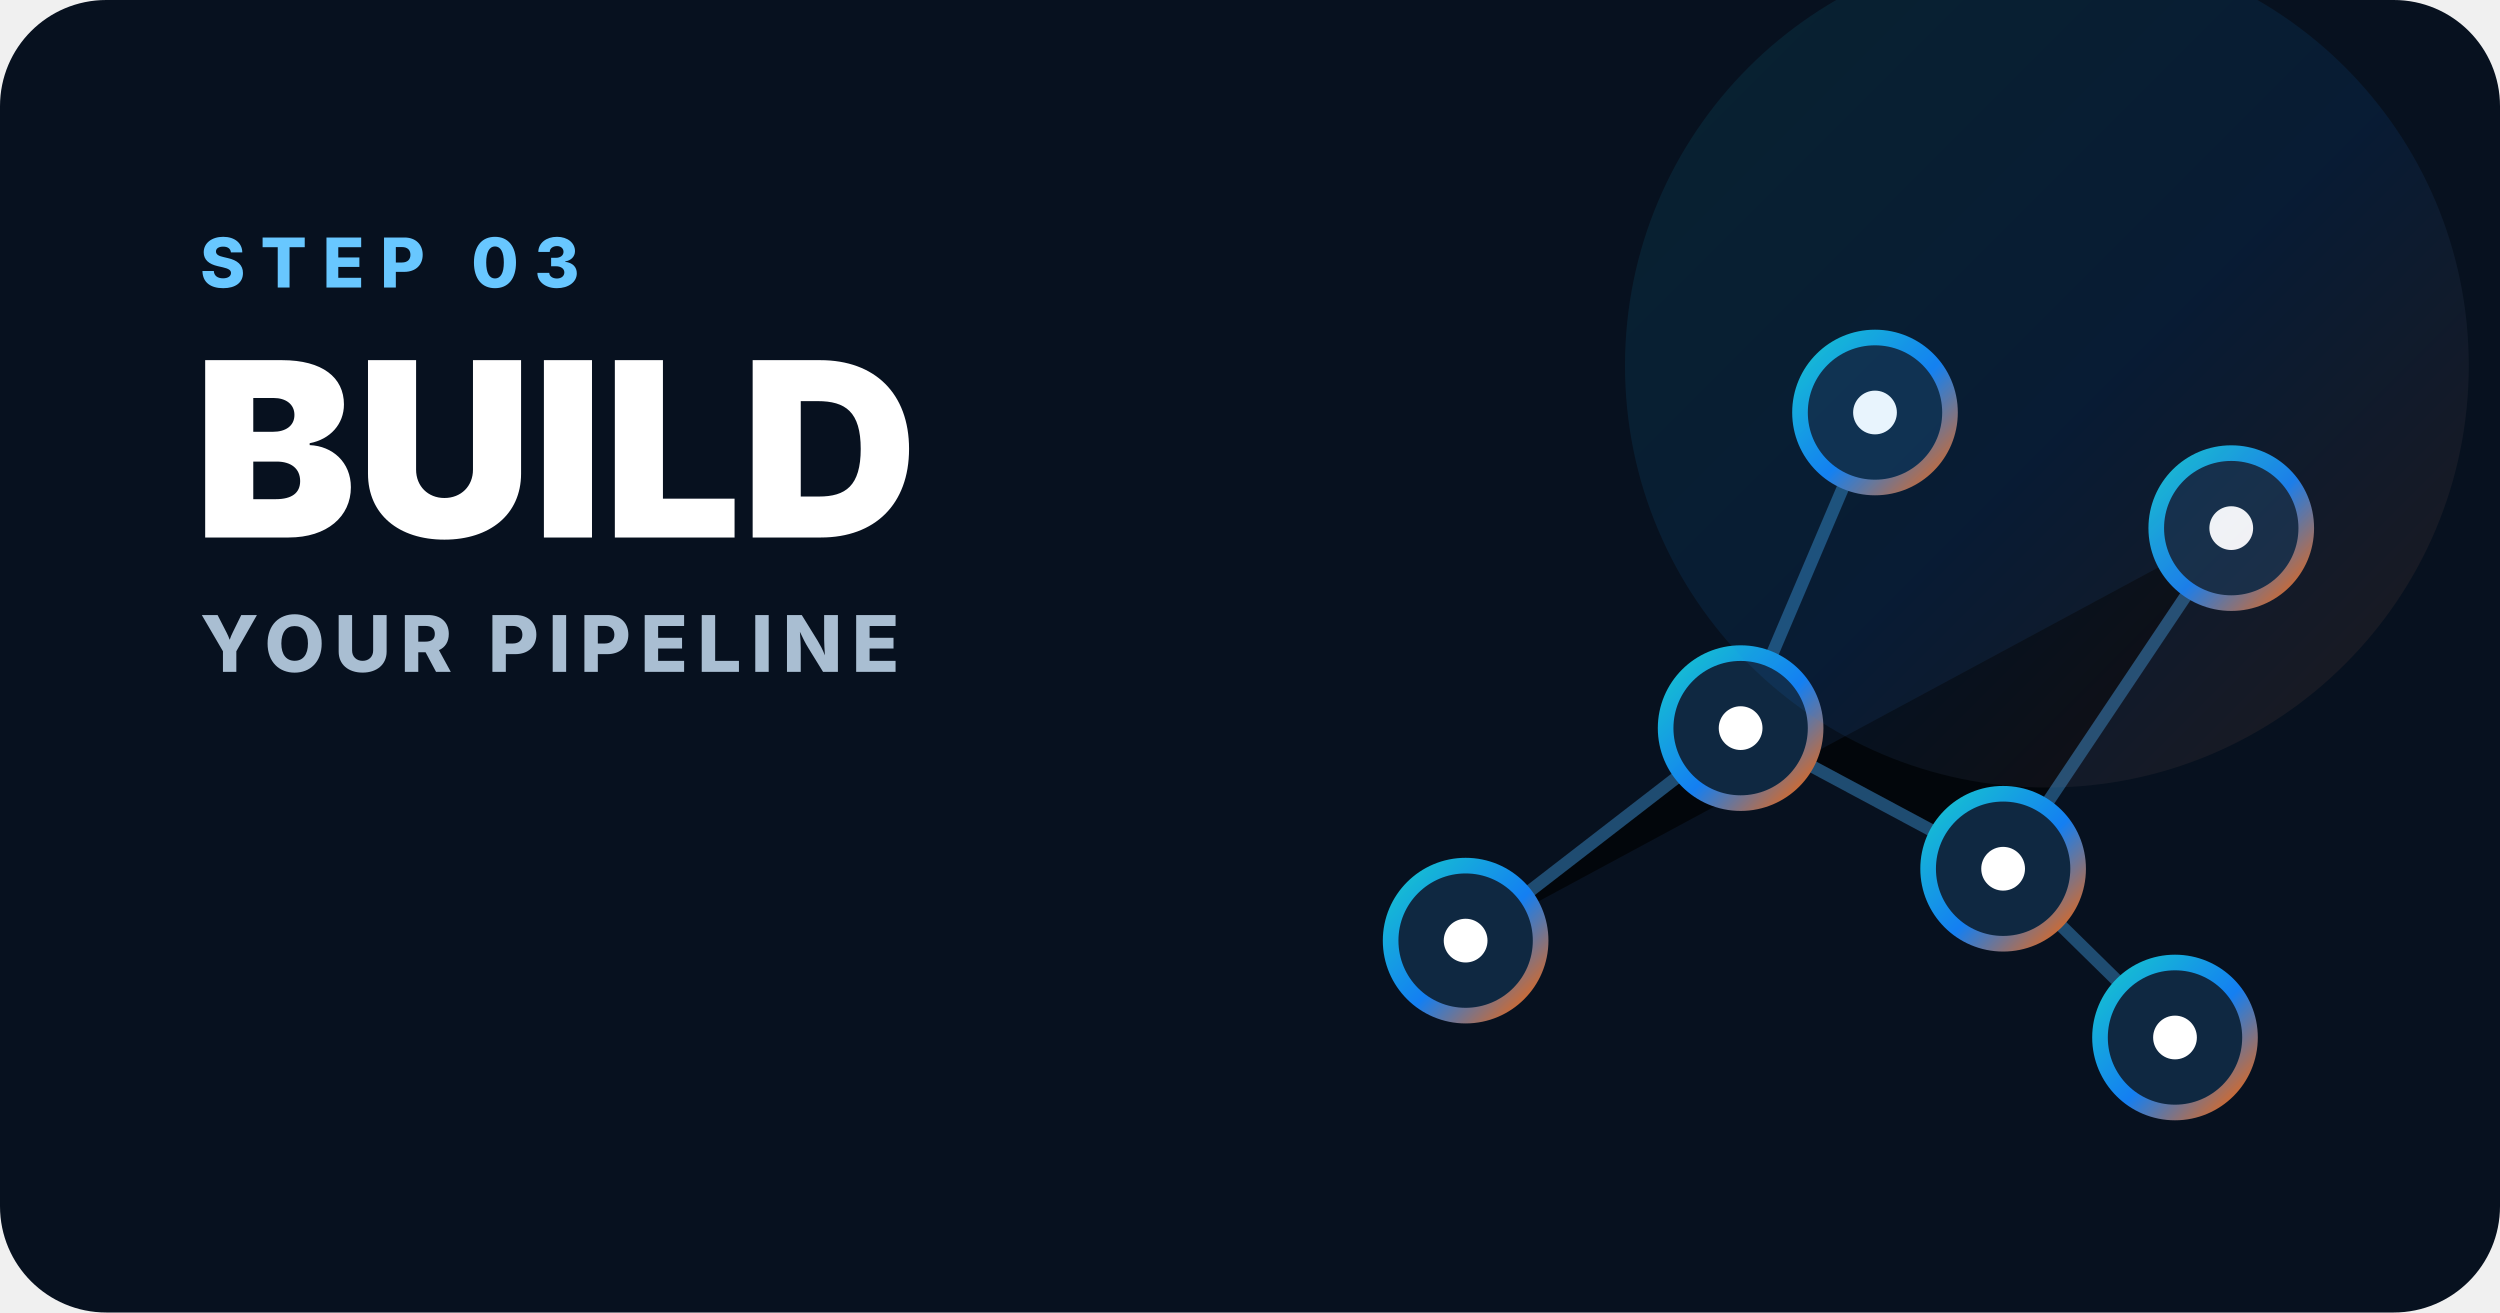
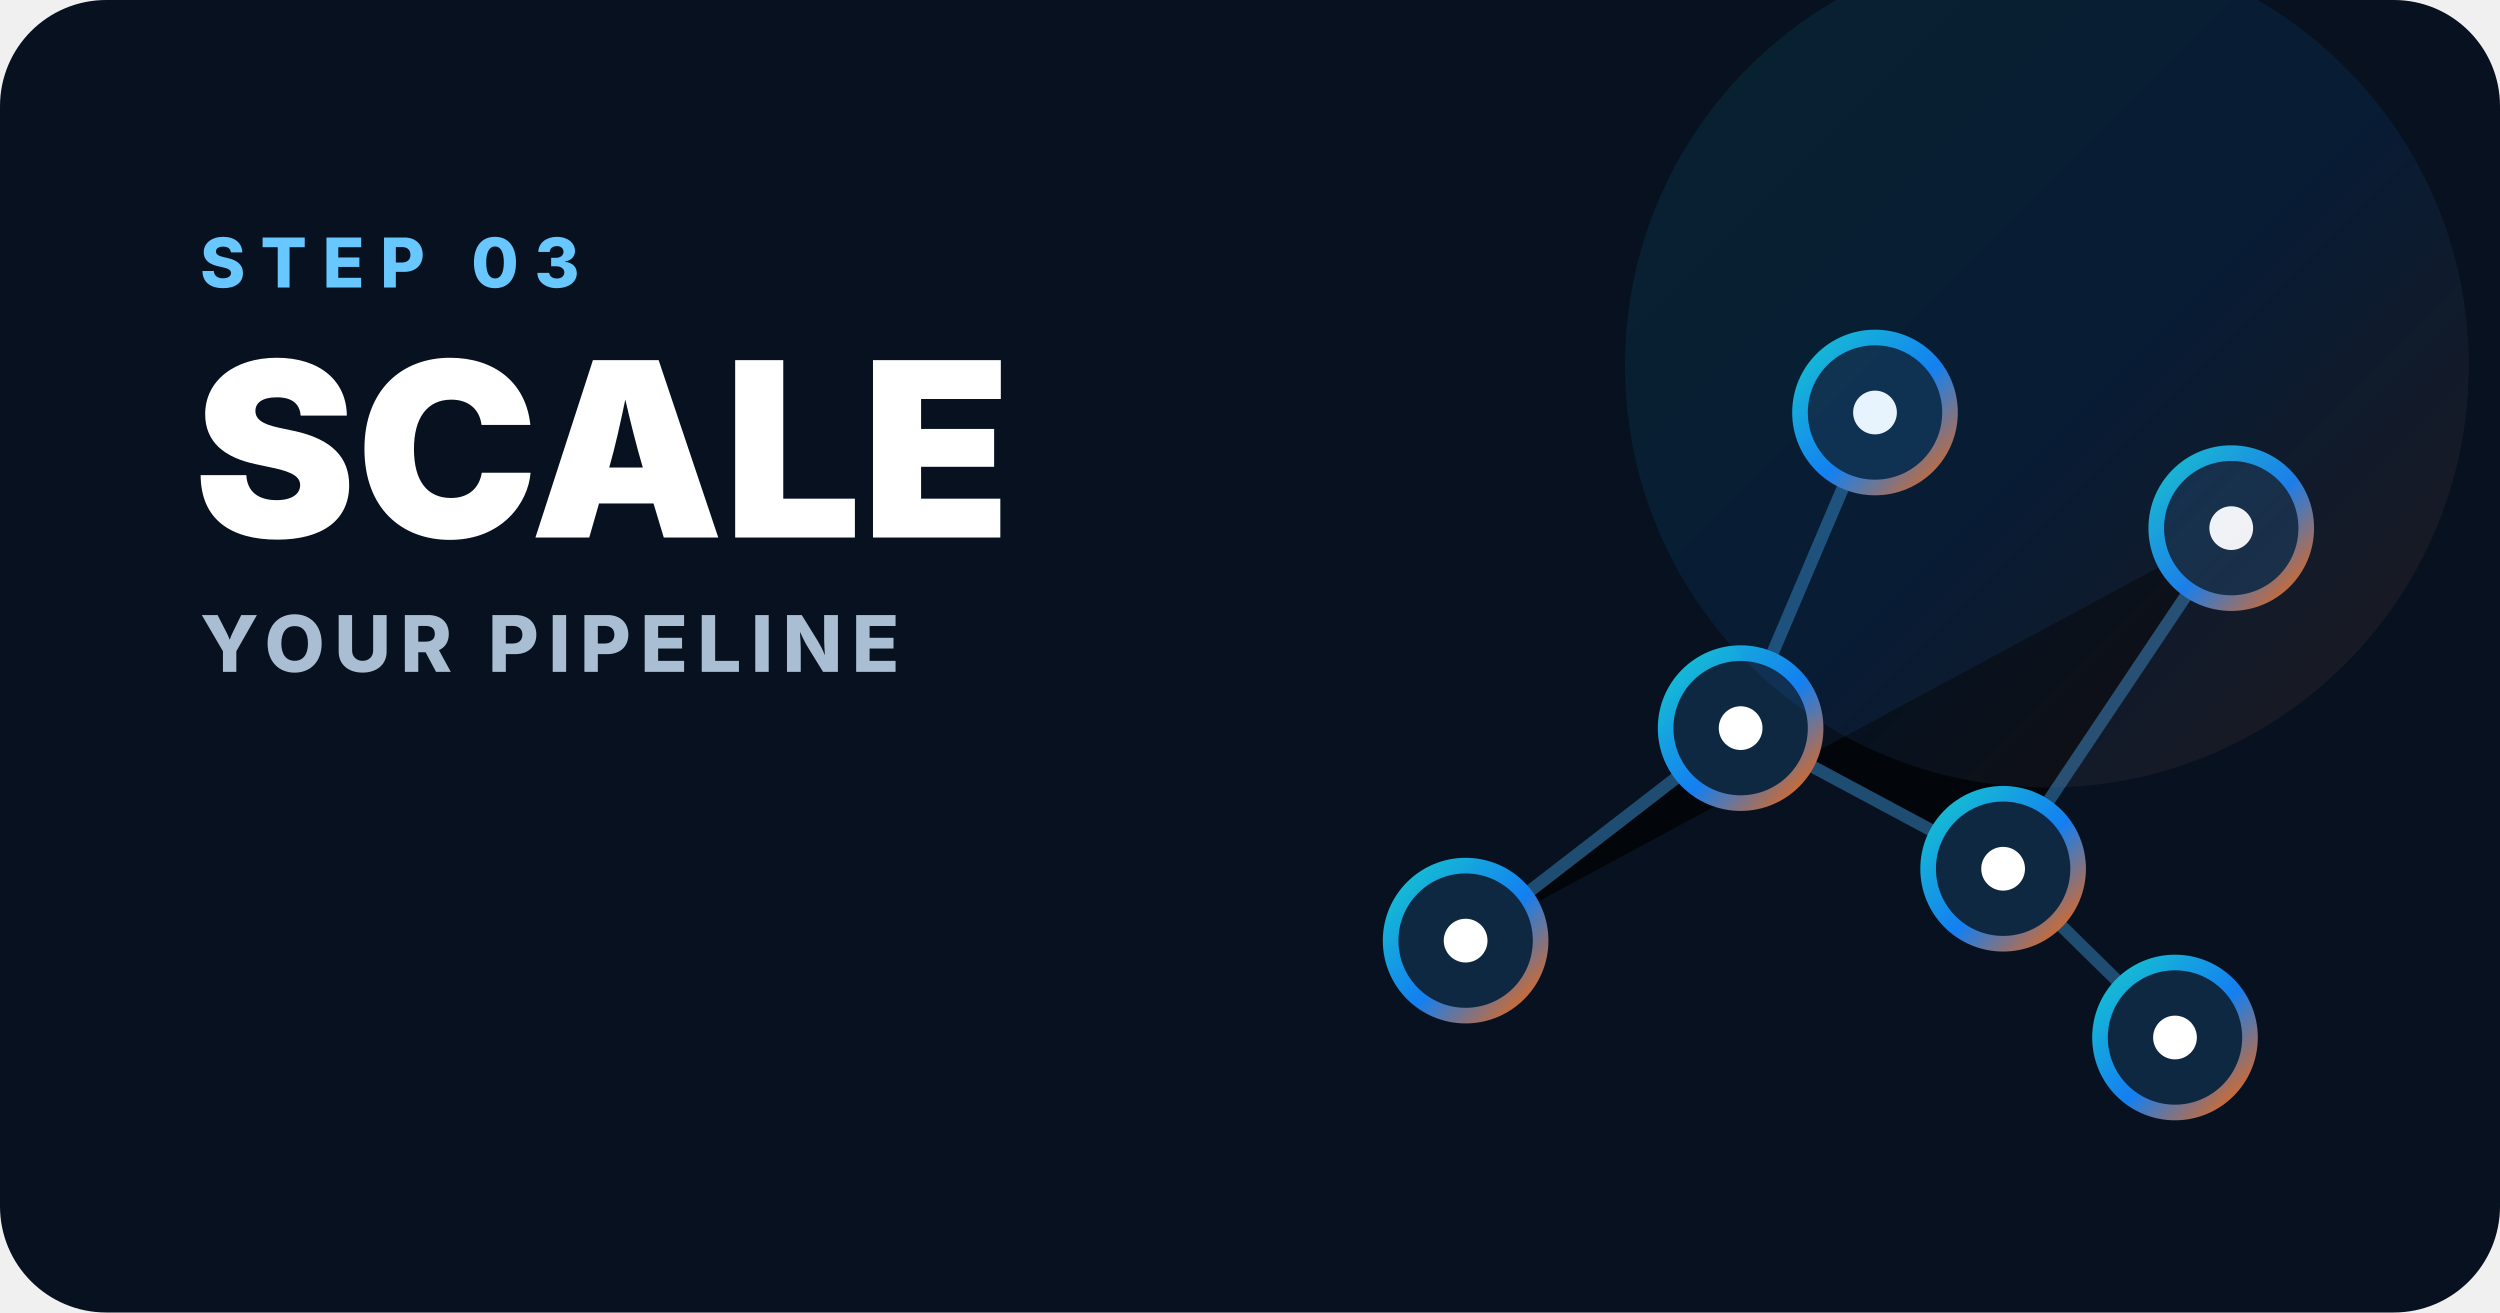
<svg xmlns="http://www.w3.org/2000/svg" viewBox="0 0 800 420" role="img" aria-labelledby="t d">
  <defs>
    <linearGradient id="g" x1="0" y1="0" x2="1" y2="1">
      <stop stop-color="#16c7ce" />
      <stop offset=".55" stop-color="#147ff2" />
      <stop offset="1" stop-color="#ff6500" />
    </linearGradient>
  </defs>
  <rect width="800" height="420" rx="34" fill="#07111f" />
  <g stroke="#2d6b9c" stroke-width="4" opacity=".65">
    <path d="M469 301L557 233L641 278L714 169" />
    <path d="M557 233L600 132" />
    <path d="M641 278L696 332" />
  </g>
  <g fill="#0f2841" stroke="url(#g)" stroke-width="5">
    <circle cx="469" cy="301" r="24" />
    <circle cx="557" cy="233" r="24" />
    <circle cx="641" cy="278" r="24" />
    <circle cx="714" cy="169" r="24" />
    <circle cx="600" cy="132" r="24" />
    <circle cx="696" cy="332" r="24" />
  </g>
  <g fill="#fff">
    <circle cx="469" cy="301" r="7" />
    <circle cx="557" cy="233" r="7" />
    <circle cx="641" cy="278" r="7" />
    <circle cx="714" cy="169" r="7" />
    <circle cx="600" cy="132" r="7" />
    <circle cx="696" cy="332" r="7" />
  </g>
  <circle cx="655" cy="117" r="135" fill="url(#g)" opacity=".1" />
  <text x="64" y="92" font-family="Inter,Arial,sans-serif" font-size="22" font-weight="800" fill="#68c7ff" letter-spacing="5">STEP 03</text>
-   <text x="62" y="172" font-family="Inter,Arial,sans-serif" font-size="78" font-weight="900" fill="#fff">BUILD</text>
+   <text x="62" y="172" font-family="Inter,Arial,sans-serif" font-size="78" font-weight="900" fill="#fff">SCALE</text>
  <text x="64" y="215" font-family="Inter,Arial,sans-serif" font-size="25" font-weight="800" fill="#a9bed2" letter-spacing="3">YOUR PIPELINE</text>
</svg>
